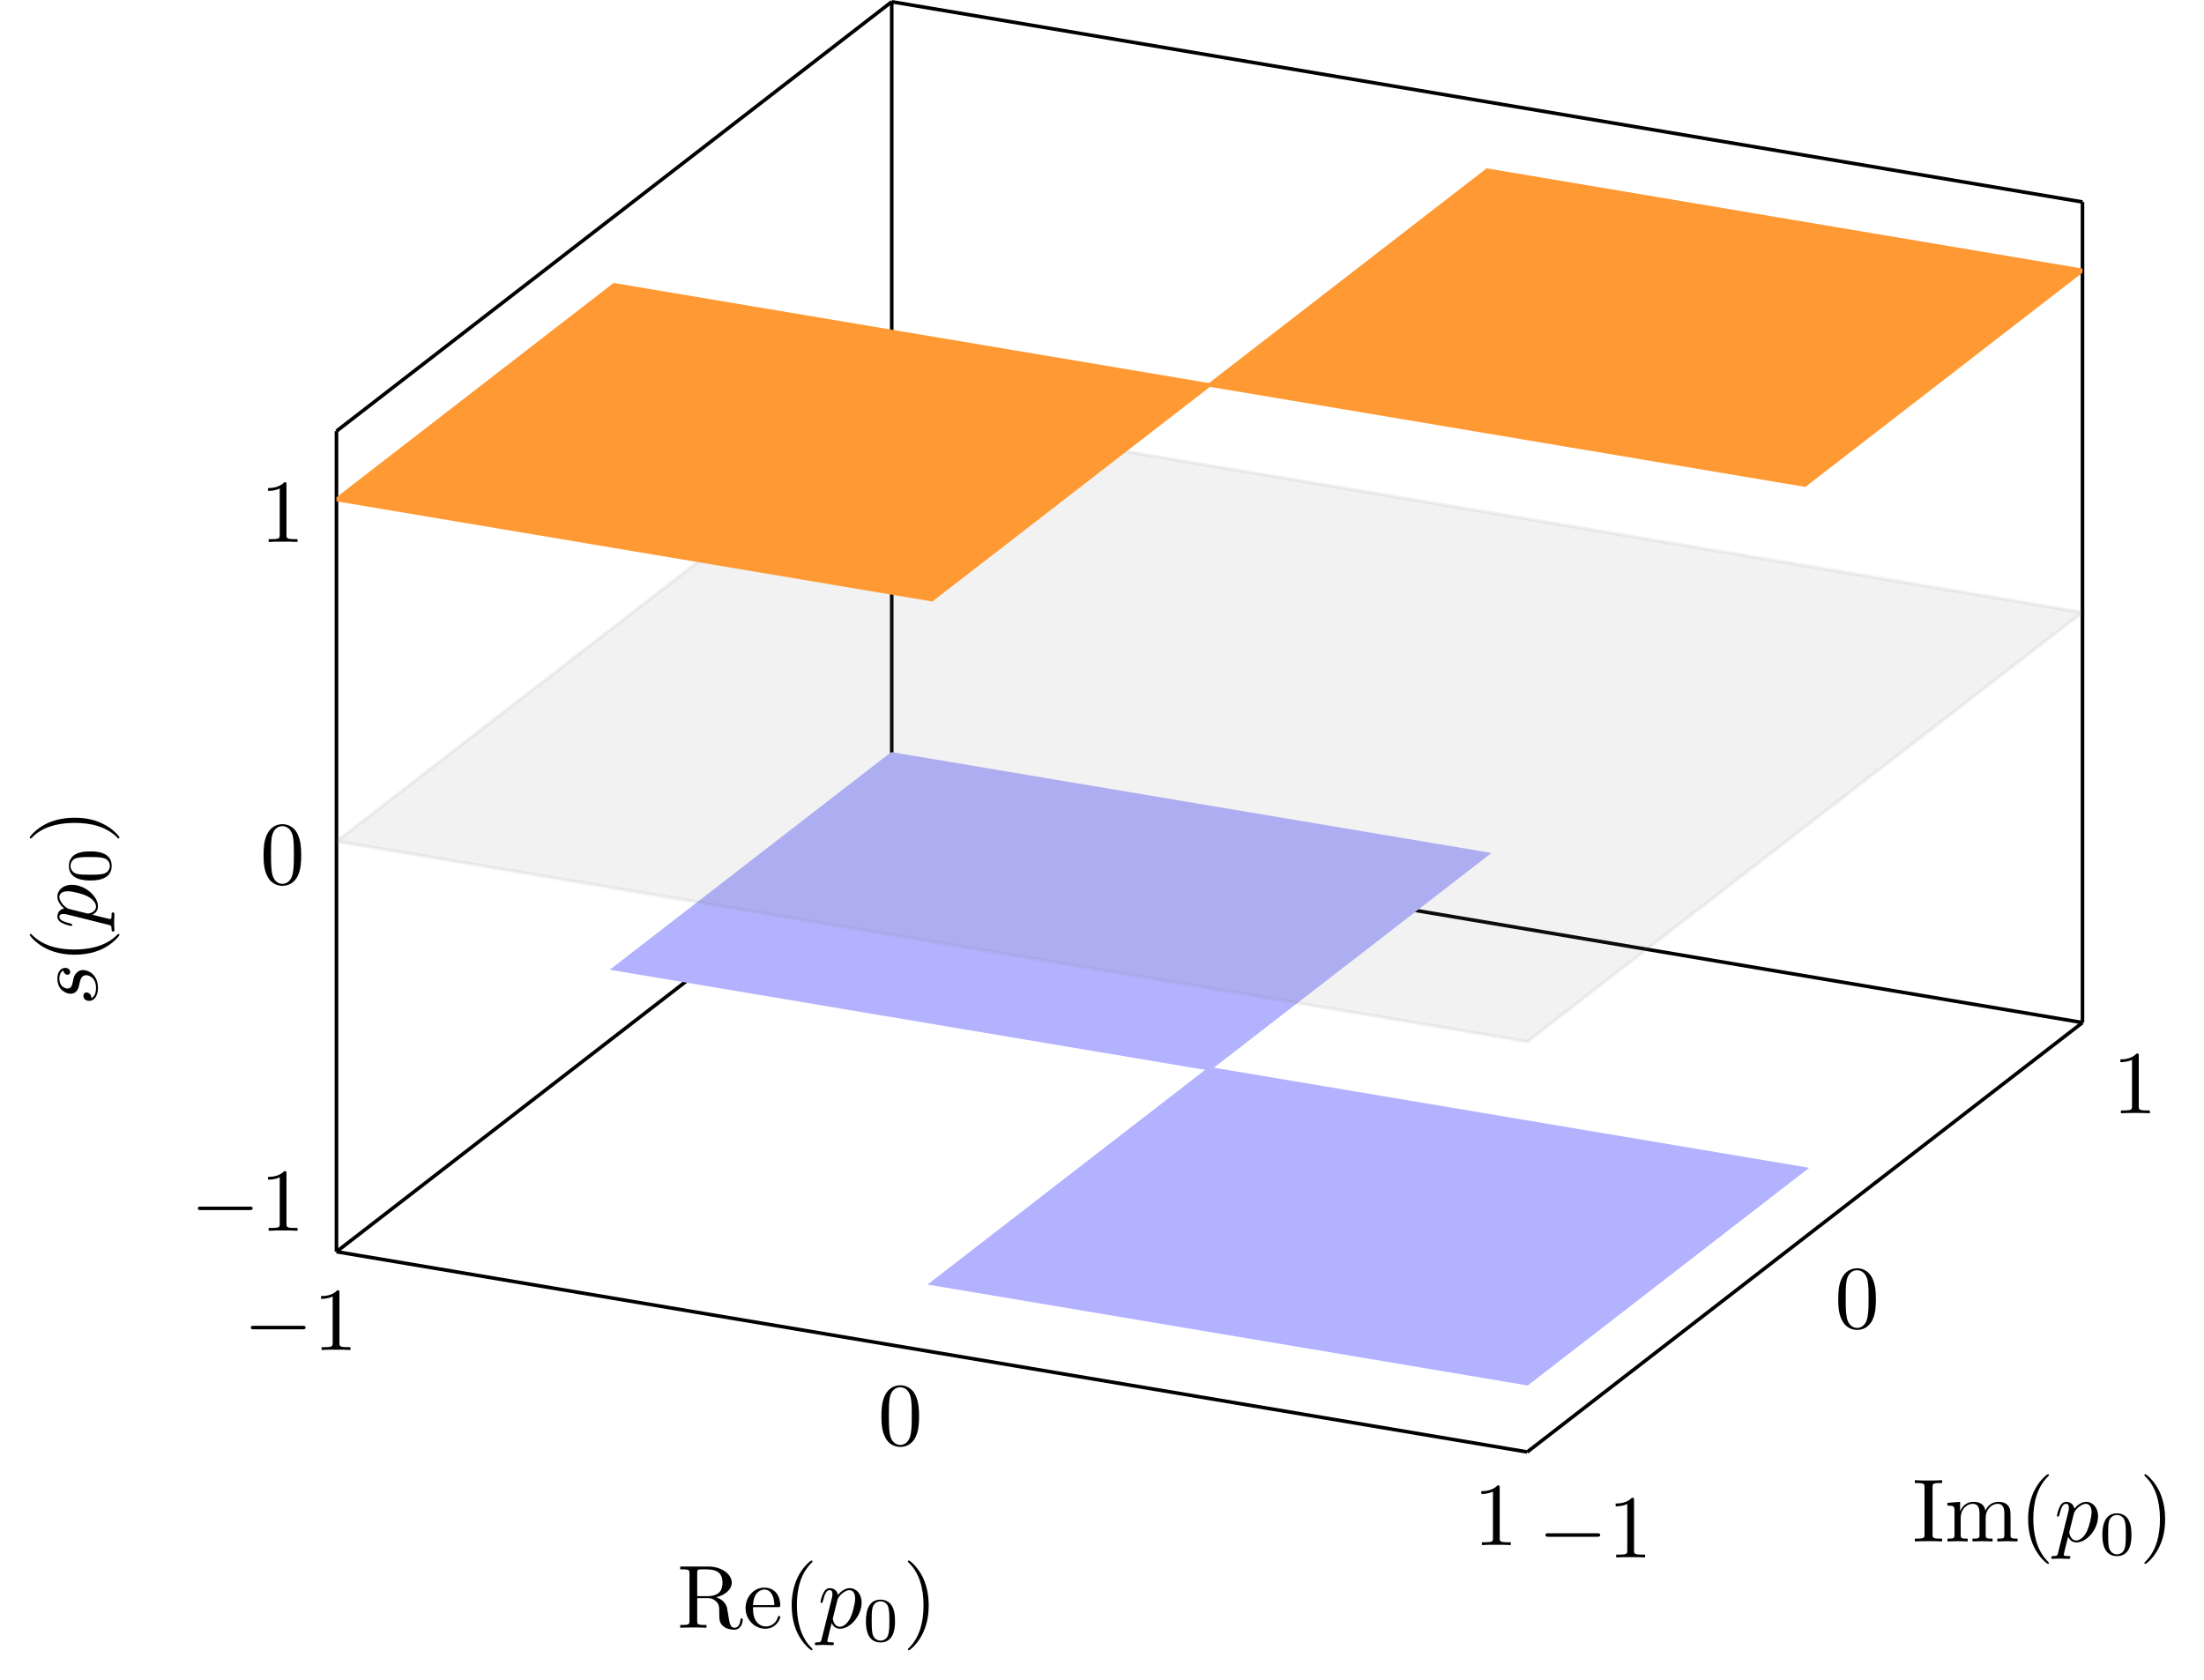
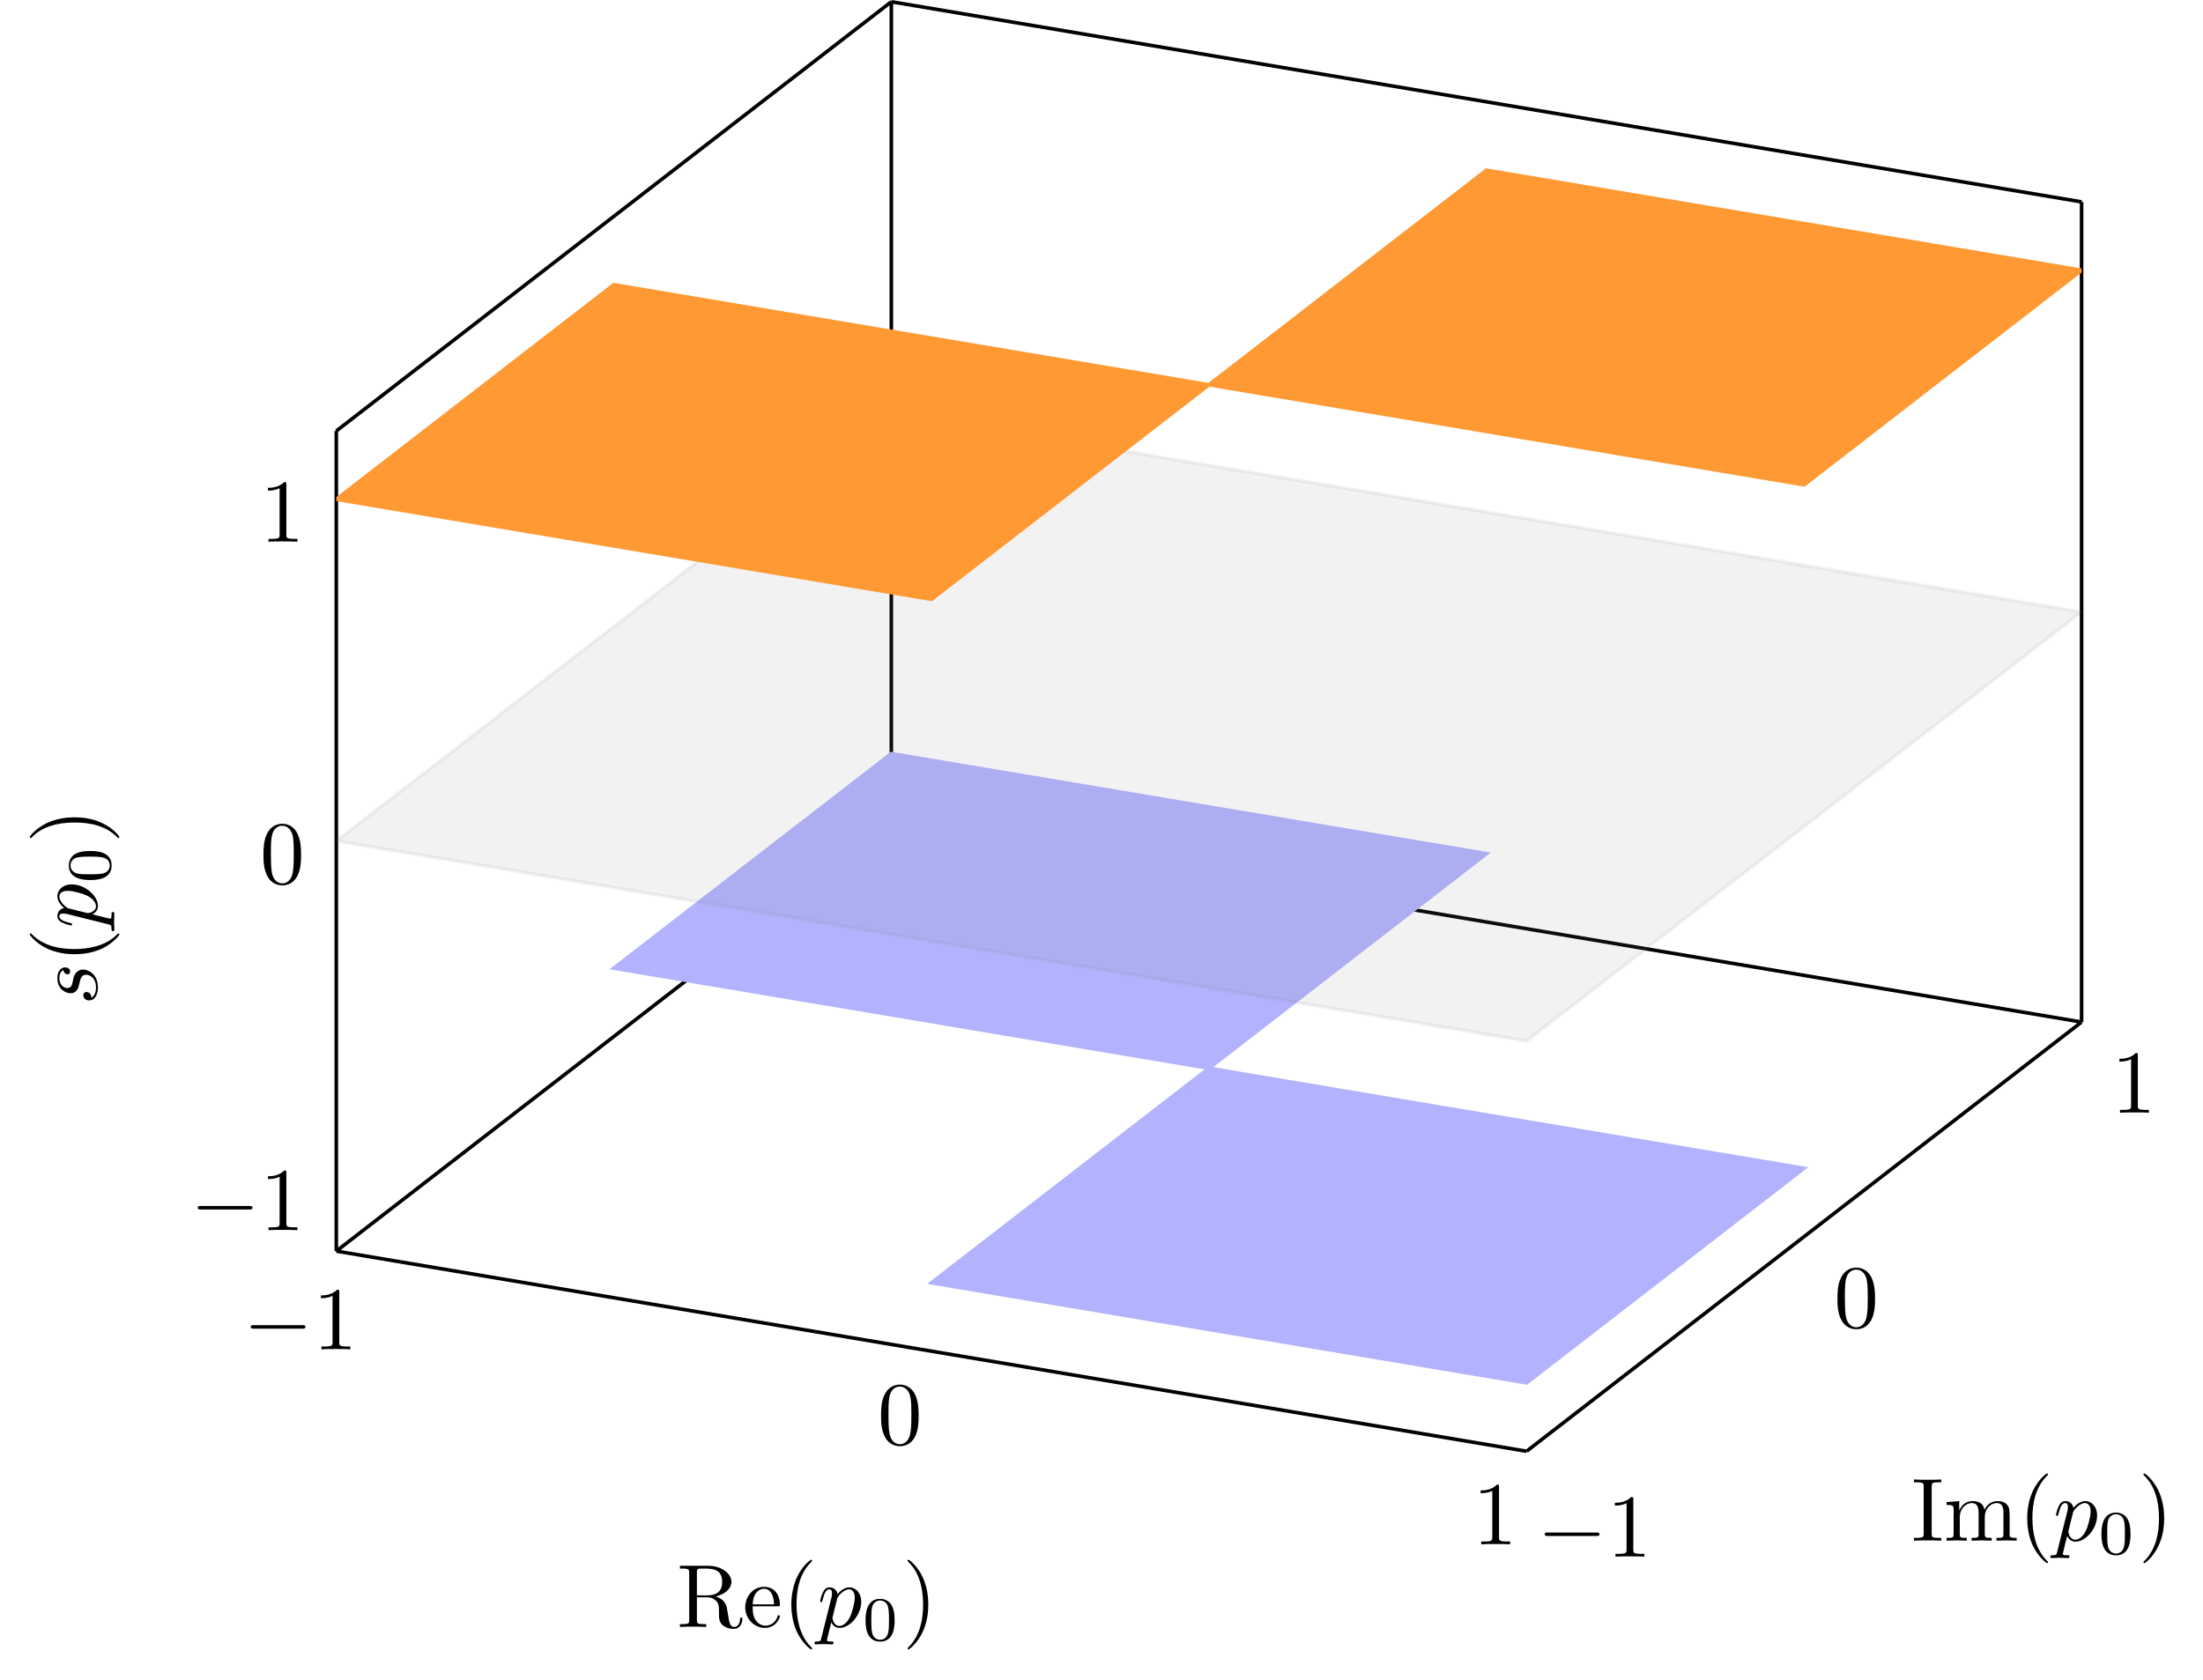
- <svg xmlns="http://www.w3.org/2000/svg" xmlns:xlink="http://www.w3.org/1999/xlink" width="326.973" height="249.28" viewBox="0 0 245.23 186.96">
+ <svg xmlns="http://www.w3.org/2000/svg" xmlns:xlink="http://www.w3.org/1999/xlink" width="326.971" height="249.284" viewBox="0 0 245.228 186.963">
  <defs>
    <clipPath id="d">
-       <path d="M68 83h98v36H68zm0 0" />
+       <path d="M68 83h98v36H68Zm0 0" />
    </clipPath>
    <clipPath id="e">
-       <path d="M231.71 113.8V22.478L99.22.195 37.438 47.98v91.32l132.492 22.286zm0 0" />
+       <path d="M231.71 113.8V22.48L99.22.195l-61.781 47.79v91.32L169.93 161.59Zm0 0" />
    </clipPath>
    <clipPath id="f">
-       <path d="M62 78h110v47H62zm0 0" />
+       <path d="M62 78h110v47H62Zm0 0" />
    </clipPath>
    <clipPath id="g">
-       <path d="M231.71 113.8V22.478L99.22.195 37.438 47.98v91.32l132.492 22.286zm0 0" />
+       <path d="M231.71 113.8V22.48L99.22.195l-61.781 47.79v91.32L169.93 161.59Zm0 0" />
    </clipPath>
    <clipPath id="h">
-       <path d="M103 118h98v36h-98zm0 0" />
+       <path d="M103 118h98v36h-98Zm0 0" />
    </clipPath>
    <clipPath id="i">
-       <path d="M231.71 113.8V22.478L99.22.195 37.438 47.98v91.32l132.492 22.286zm0 0" />
+       <path d="M231.71 113.8V22.48L99.22.195l-61.781 47.79v91.32L169.93 161.59Zm0 0" />
    </clipPath>
    <clipPath id="j">
-       <path d="M98 113h109v47H98zm0 0" />
+       <path d="M98 113h109v47H98Zm0 0" />
    </clipPath>
    <clipPath id="k">
-       <path d="M231.71 113.8V22.478L99.22.195 37.438 47.98v91.32l132.492 22.286zm0 0" />
+       <path d="M231.71 113.8V22.48L99.22.195l-61.781 47.79v91.32L169.93 161.59Zm0 0" />
    </clipPath>
    <clipPath id="l">
-       <path d="M37 45h195v71H37zm0 0" />
+       <path d="M37 45h195v71H37Zm0 0" />
    </clipPath>
    <clipPath id="m">
-       <path d="M231.71 113.8V22.478L99.22.195 37.438 47.98v91.32l132.492 22.286zm0 0" />
+       <path d="M231.71 113.8V22.48L99.22.195l-61.781 47.79v91.32L169.93 161.59Zm0 0" />
    </clipPath>
    <clipPath id="n">
-       <path d="M37 40h195v82H37zm0 0" />
+       <path d="M37 40h195v82H37Zm0 0" />
    </clipPath>
    <clipPath id="o">
-       <path d="M231.71 113.8V22.478L99.22.195 37.438 47.98v91.32l132.492 22.286zm0 0" />
+       <path d="M231.71 113.8V22.48L99.22.195l-61.781 47.79v91.32L169.93 161.59Zm0 0" />
    </clipPath>
    <clipPath id="p">
-       <path d="M134 18h98v36h-98zm0 0" />
+       <path d="M134 18h98v36h-98Zm0 0" />
    </clipPath>
    <clipPath id="q">
-       <path d="M231.71 113.8V22.478L99.22.195 37.438 47.98v91.32l132.492 22.286zm0 0" />
+       <path d="M231.71 113.8V22.48L99.22.195l-61.781 47.79v91.32L169.93 161.59Zm0 0" />
    </clipPath>
    <clipPath id="r">
-       <path d="M128 13h104v47H128zm0 0" />
+       <path d="M128 13h104v47H128Zm0 0" />
    </clipPath>
    <clipPath id="s">
-       <path d="M231.71 113.8V22.478L99.22.195 37.438 47.98v91.32l132.492 22.286zm0 0" />
+       <path d="M231.71 113.8V22.48L99.22.195l-61.781 47.79v91.32L169.93 161.59Zm0 0" />
    </clipPath>
    <clipPath id="t">
-       <path d="M37 31h98v36H37zm0 0" />
+       <path d="M37 31h98v36H37Zm0 0" />
    </clipPath>
    <clipPath id="u">
-       <path d="M231.71 113.8V22.478L99.22.195 37.438 47.98v91.32l132.492 22.286zm0 0" />
+       <path d="M231.71 113.8V22.48L99.22.195l-61.781 47.79v91.32L169.93 161.59Zm0 0" />
    </clipPath>
    <clipPath id="v">
-       <path d="M37 26h104v47H37zm0 0" />
+       <path d="M37 26h104v47H37Zm0 0" />
    </clipPath>
    <clipPath id="w">
-       <path d="M231.71 113.8V22.478L99.22.195 37.438 47.98v91.32l132.492 22.286zm0 0" />
+       <path d="M231.71 113.8V22.48L99.22.195l-61.781 47.79v91.32L169.93 161.59Zm0 0" />
    </clipPath>
    <symbol overflow="visible" id="a">
-       <path d="M6.563-2.297c.171 0 .359 0 .359-.203 0-.188-.188-.188-.36-.188h-5.39c-.172 0-.344 0-.344.188 0 .203.172.203.344.203zm0 0" />
+       <path style="stroke:none" d="M6.563-2.297c.171 0 .359 0 .359-.203 0-.188-.188-.188-.36-.188h-5.39c-.172 0-.344 0-.344.188 0 .203.172.203.344.203Zm0 0" />
    </symbol>
    <symbol overflow="visible" id="b">
-       <path d="M2.938-6.375c0-.25 0-.266-.235-.266C2.078-6 1.203-6 .891-6v.313c.203 0 .78 0 1.296-.266v5.172c0 .36-.03.469-.921.469H.953V0c.344-.031 1.203-.031 1.61-.031.39 0 1.265 0 1.609.031v-.313h-.313c-.906 0-.921-.109-.921-.468zm0 0" />
+       <path style="stroke:none" d="M2.938-6.375c0-.25 0-.266-.235-.266C2.078-6 1.203-6 .891-6v.313c.203 0 .78 0 1.296-.266v5.172c0 .36-.03.469-.921.469H.953V0c.344-.031 1.203-.031 1.61-.031.39 0 1.265 0 1.609.031v-.313h-.313c-.906 0-.921-.109-.921-.468Zm0 0" />
    </symbol>
    <symbol overflow="visible" id="c">
-       <path d="M4.578-3.188c0-.796-.047-1.593-.39-2.328C3.733-6.484 2.905-6.64 2.5-6.64c-.61 0-1.328.266-1.75 1.188-.313.687-.36 1.469-.36 2.266 0 .75.032 1.64.454 2.406a1.83 1.83 0 001.64 1c.532 0 1.297-.203 1.735-1.157.312-.687.36-1.468.36-2.25zM2.484 0c-.39 0-.984-.25-1.156-1.203-.11-.594-.11-1.516-.11-2.11 0-.64 0-1.296.079-1.828.187-1.187.937-1.28 1.187-1.28.329 0 .985.187 1.172 1.171.11.563.11 1.313.11 1.938 0 .75 0 1.421-.11 2.062C3.5-.297 2.937 0 2.484 0zm0 0" />
+       <path style="stroke:none" d="M4.578-3.188c0-.796-.047-1.593-.39-2.328C3.733-6.484 2.905-6.64 2.5-6.64c-.61 0-1.328.266-1.75 1.188-.313.687-.36 1.469-.36 2.266 0 .75.032 1.64.454 2.406a1.83 1.83 0 0 0 1.64 1c.532 0 1.297-.203 1.735-1.157.312-.687.36-1.468.36-2.25ZM2.484 0c-.39 0-.984-.25-1.156-1.203-.11-.594-.11-1.516-.11-2.11 0-.64 0-1.296.079-1.828.187-1.187.937-1.28 1.187-1.28.329 0 .985.187 1.172 1.171.11.563.11 1.313.11 1.938 0 .75 0 1.421-.11 2.062C3.5-.297 2.937 0 2.484 0Zm0 0" />
    </symbol>
    <symbol overflow="visible" id="x">
-       <path d="M2.234-3.516v-2.578c0-.234 0-.36.22-.39.093-.016.39-.016.593-.016.89 0 2 .047 2 1.484 0 .688-.234 1.5-1.703 1.5zm2.11.125c.953-.234 1.734-.843 1.734-1.625 0-.953-1.14-1.796-2.594-1.796H.344v.312h.25c.765 0 .781.11.781.469v5.25c0 .36-.016.469-.781.469h-.25V0c.36-.031 1.078-.031 1.453-.031.39 0 1.11 0 1.469.031v-.313h-.25c-.766 0-.782-.109-.782-.468v-2.516h1.141c.156 0 .578 0 .938.344.375.344.375.656.375 1.328 0 .64 0 1.047.406 1.422.406.36.953.422 1.25.422.781 0 .953-.813.953-1.094 0-.063 0-.172-.125-.172-.11 0-.11.094-.125.156C6.984-.17 6.64 0 6.39 0c-.485 0-.563-.516-.704-1.438l-.14-.796c-.172-.641-.656-.97-1.203-1.157zm0 0" />
+       <path style="stroke:none" d="M2.234-3.516v-2.578c0-.234 0-.36.22-.39.093-.016.39-.016.593-.016.89 0 2 .047 2 1.484 0 .688-.234 1.5-1.703 1.5Zm2.11.125c.953-.234 1.734-.843 1.734-1.625 0-.953-1.14-1.796-2.594-1.796H.344v.312h.25c.765 0 .781.11.781.469v5.25c0 .36-.016.469-.781.469h-.25V0c.36-.031 1.078-.031 1.453-.031.39 0 1.11 0 1.469.031v-.313h-.25c-.766 0-.782-.109-.782-.468v-2.516h1.141c.156 0 .578 0 .938.344.375.344.375.656.375 1.328 0 .64 0 1.047.406 1.422.406.36.953.422 1.25.422.781 0 .953-.813.953-1.094 0-.063 0-.172-.125-.172-.11 0-.11.094-.125.156C6.984-.17 6.64 0 6.39 0c-.485 0-.563-.516-.704-1.438l-.14-.796c-.172-.641-.656-.97-1.203-1.157Zm0 0" />
    </symbol>
    <symbol overflow="visible" id="y">
-       <path d="M1.11-2.516C1.171-4 2.015-4.25 2.36-4.25c1.015 0 1.124 1.344 1.124 1.734zm0 .22h2.78c.22 0 .25 0 .25-.22 0-.984-.546-1.953-1.78-1.953C1.202-4.469.28-3.437.28-2.187.281-.86 1.328.108 2.47.108 3.688.11 4.14-1 4.14-1.187c0-.094-.079-.125-.141-.125-.078 0-.11.062-.125.14C3.531-.14 2.625-.14 2.531-.14c-.5 0-.89-.296-1.125-.671-.297-.47-.297-1.125-.297-1.485zm0 0" />
+       <path style="stroke:none" d="M1.11-2.516C1.171-4 2.015-4.25 2.36-4.25c1.015 0 1.124 1.344 1.124 1.734Zm0 .22h2.78c.22 0 .25 0 .25-.22 0-.984-.546-1.953-1.78-1.953-1.158 0-2.08 1.032-2.08 2.282C.281-.86 1.328.108 2.47.108 3.688.11 4.14-1 4.14-1.187c0-.094-.079-.125-.141-.125-.078 0-.11.062-.125.14C3.531-.14 2.625-.14 2.531-.14c-.5 0-.89-.296-1.125-.671-.297-.47-.297-1.125-.297-1.485Zm0 0" />
    </symbol>
    <symbol overflow="visible" id="z">
-       <path d="M3.297 2.39c0-.03 0-.046-.172-.218C1.891.922 1.562-.968 1.562-2.5c0-1.734.375-3.469 1.61-4.703.125-.125.125-.14.125-.172 0-.078-.031-.11-.094-.11-.11 0-1 .688-1.594 1.954C1.11-4.438.984-3.328.984-2.5c0 .781.11 1.984.657 3.125C2.25 1.844 3.094 2.5 3.203 2.5c.063 0 .094-.031.094-.11zm0 0" />
+       <path style="stroke:none" d="M3.297 2.39c0-.03 0-.046-.172-.218C1.891.922 1.562-.968 1.562-2.5c0-1.734.375-3.469 1.61-4.703.125-.125.125-.14.125-.172 0-.078-.031-.11-.094-.11-.11 0-1 .688-1.594 1.954C1.11-4.438.984-3.328.984-2.5c0 .781.11 1.984.657 3.125C2.25 1.844 3.094 2.5 3.203 2.5c.063 0 .094-.031.094-.11Zm0 0" />
    </symbol>
    <symbol overflow="visible" id="C">
-       <path d="M2.875-2.5c0-.766-.11-1.969-.656-3.11C1.625-6.827.766-7.483.672-7.483a.107.107 0 00-.11.109c0 .031 0 .047.188.234.984.985 1.547 2.563 1.547 4.641 0 1.719-.36 3.469-1.594 4.719-.14.125-.14.14-.14.172 0 .062.046.109.109.109.094 0 1-.688 1.578-1.953.516-1.094.625-2.203.625-3.047zm0 0" />
+       <path style="stroke:none" d="M2.875-2.5c0-.766-.11-1.969-.656-3.11C1.625-6.827.766-7.483.672-7.483a.107.107 0 0 0-.11.109c0 .031 0 .047.188.234.984.985 1.547 2.563 1.547 4.641C2.297-.78 1.937.97.703 2.22c-.14.125-.14.14-.14.172 0 .062.046.109.109.109.094 0 1-.688 1.578-1.953.516-1.094.625-2.203.625-3.047Zm0 0" />
    </symbol>
    <symbol overflow="visible" id="D">
-       <path d="M2.25-6.031c0-.36.016-.469.813-.469h.25v-.313c-.344.032-1.126.032-1.516.032-.375 0-1.172 0-1.516-.032v.313h.25c.797 0 .828.11.828.469v5.25c0 .36-.03.469-.828.469h-.25V0c.344-.031 1.14-.031 1.516-.031.39 0 1.172 0 1.516.031v-.313h-.25c-.797 0-.813-.109-.813-.468zm0 0" />
+       <path style="stroke:none" d="M2.25-6.031c0-.36.016-.469.813-.469h.25v-.313c-.344.032-1.126.032-1.516.032-.375 0-1.172 0-1.516-.032v.313h.25c.797 0 .828.11.828.469v5.25c0 .36-.03.469-.828.469h-.25V0c.344-.031 1.14-.031 1.516-.031.39 0 1.172 0 1.516.031v-.313h-.25c-.797 0-.813-.109-.813-.468Zm0 0" />
    </symbol>
    <symbol overflow="visible" id="E">
-       <path d="M1.094-3.422V-.75c0 .438-.11.438-.782.438V0c.36-.016.86-.031 1.141-.031.25 0 .766.015 1.11.031v-.313c-.672 0-.782 0-.782-.437v-1.844c0-1.031.719-1.594 1.344-1.594.64 0 .75.532.75 1.11V-.75c0 .438-.11.438-.781.438V0c.344-.016.86-.031 1.125-.031.25 0 .781.015 1.11.031v-.313c-.657 0-.766 0-.766-.437v-1.844c0-1.031.703-1.594 1.343-1.594.625 0 .735.532.735 1.11V-.75c0 .438-.11.438-.782.438V0c.344-.016.86-.031 1.125-.031.266 0 .782.015 1.125.031v-.313c-.515 0-.765 0-.78-.296v-1.907c0-.859 0-1.156-.313-1.515-.141-.172-.47-.375-1.047-.375-.828 0-1.282.593-1.438.984-.14-.875-.875-.984-1.328-.984-.734 0-1.203.422-1.484 1.047v-1.047l-1.407.11v.312c.704 0 .782.062.782.562zm0 0" />
+       <path style="stroke:none" d="M1.094-3.422V-.75c0 .438-.11.438-.782.438V0c.36-.016.86-.031 1.141-.031.25 0 .766.015 1.11.031v-.313c-.672 0-.782 0-.782-.437v-1.844c0-1.031.719-1.594 1.344-1.594.64 0 .75.532.75 1.11V-.75c0 .438-.11.438-.781.438V0c.344-.016.86-.031 1.125-.031.25 0 .781.015 1.11.031v-.313c-.657 0-.766 0-.766-.437v-1.844c0-1.031.703-1.594 1.343-1.594.625 0 .735.532.735 1.11V-.75c0 .438-.11.438-.782.438V0c.344-.016.86-.031 1.125-.031.266 0 .782.015 1.125.031v-.313c-.515 0-.765 0-.78-.296v-1.907c0-.859 0-1.156-.313-1.515-.141-.172-.47-.375-1.047-.375-.828 0-1.282.593-1.438.984-.14-.875-.875-.984-1.328-.984-.734 0-1.203.422-1.484 1.047v-1.047l-1.407.11v.312c.704 0 .782.062.782.562Zm0 0" />
    </symbol>
    <symbol overflow="visible" id="A">
-       <path d="M.453 1.219c-.078.343-.11.406-.547.406-.11 0-.218 0-.218.188 0 .078.046.125.124.125.266 0 .563-.032.829-.032.343 0 .671.032 1 .032.046 0 .171 0 .171-.204 0-.109-.093-.109-.234-.109-.5 0-.5-.063-.5-.156 0-.125.422-1.75.484-2 .125.297.407.64.922.64 1.157 0 2.407-1.453 2.407-2.921 0-.938-.579-1.594-1.329-1.594-.5 0-.984.36-1.312.75-.094-.547-.531-.75-.89-.75-.47 0-.657.39-.735.562-.188.344-.313.938-.313.969 0 .11.094.11.11.11.11 0 .11-.016.172-.235.172-.703.375-1.188.734-1.188.172 0 .313.079.313.454 0 .234-.032.343-.079.515zm1.75-4.328c.063-.266.344-.547.516-.704.36-.296.64-.374.812-.374.39 0 .64.343.64.937 0 .594-.327 1.734-.515 2.11-.344.702-.812 1.03-1.187 1.03-.656 0-.781-.828-.781-.89 0-.016 0-.031.03-.156zm0 0" />
+       <path style="stroke:none" d="M.453 1.219c-.078.343-.11.406-.547.406-.11 0-.218 0-.218.188 0 .078.046.125.124.125.266 0 .563-.032.829-.032.343 0 .671.032 1 .032.046 0 .171 0 .171-.204 0-.109-.093-.109-.234-.109-.5 0-.5-.063-.5-.156 0-.125.422-1.75.484-2 .125.297.407.64.922.64 1.157 0 2.407-1.453 2.407-2.921 0-.938-.579-1.594-1.329-1.594-.5 0-.984.36-1.312.75-.094-.547-.531-.75-.89-.75-.47 0-.657.39-.735.562-.188.344-.313.938-.313.969 0 .11.094.11.11.11.11 0 .11-.016.172-.235.172-.703.375-1.188.734-1.188.172 0 .313.079.313.454 0 .234-.032.343-.079.515Zm1.75-4.328c.063-.266.344-.547.516-.704.36-.296.64-.374.812-.374.39 0 .64.343.64.937 0 .594-.327 1.734-.515 2.11-.344.702-.812 1.03-1.187 1.03-.656 0-.781-.828-.781-.89 0-.016 0-.031.03-.156Zm0 0" />
    </symbol>
    <symbol overflow="visible" id="B">
-       <path d="M3.594-2.219c0-.765-.094-1.328-.406-1.812-.22-.313-.657-.594-1.204-.594C.36-4.625.36-2.719.36-2.219c0 .5 0 2.36 1.625 2.36 1.61 0 1.61-1.86 1.61-2.36zM1.984-.063c-.328 0-.75-.187-.89-.75C1-1.219 1-1.796 1-2.313c0-.515 0-1.046.094-1.421.156-.547.593-.704.89-.704.375 0 .735.235.86.641.11.375.125.875.125 1.485 0 .515 0 1.03-.094 1.468-.14.64-.61.781-.89.781zm0 0" />
+       <path style="stroke:none" d="M3.594-2.219c0-.765-.094-1.328-.406-1.812-.22-.313-.657-.594-1.204-.594C.36-4.625.36-2.719.36-2.219c0 .5 0 2.36 1.625 2.36 1.61 0 1.61-1.86 1.61-2.36ZM1.984-.063c-.328 0-.75-.187-.89-.75C1-1.219 1-1.796 1-2.313c0-.515 0-1.046.094-1.421.156-.547.593-.704.89-.704.375 0 .735.235.86.641.11.375.125.875.125 1.485 0 .515 0 1.03-.094 1.468-.14.64-.61.781-.89.781Zm0 0" />
    </symbol>
    <symbol overflow="visible" id="F">
-       <path d="M-3.734-3.89c.015.265.234.468.453.468.14 0 .297-.094.297-.312 0-.22-.172-.454-.563-.454-.453 0-.86.422-.86 1.188 0 1.313 1.016 1.688 1.454 1.688.781 0 .922-.735.984-1.032.11-.515.219-1.031.766-1.031.25 0 1.094.219 1.094 1.422 0 .14 0 .906-.532 1.14a.552.552 0 00-.53-.64c-.22 0-.345.172-.345.375 0 .266.204.562.657.562.562 0 .968-.578.968-1.421 0-1.625-1.203-2.016-1.656-2.016a.97.97 0 00-.719.312c-.28.266-.343.563-.421 1-.079.36-.157.75-.61.75-.281 0-.89-.234-.89-1.109 0-.25.078-.75.453-.89zm0 0" />
+       <path style="stroke:none" d="M-3.734-3.89c.015.265.234.468.453.468.14 0 .297-.094.297-.312 0-.22-.172-.454-.563-.454-.453 0-.86.422-.86 1.188 0 1.313 1.016 1.688 1.454 1.688.781 0 .922-.735.984-1.032.11-.515.219-1.031.766-1.031.25 0 1.094.219 1.094 1.422 0 .14 0 .906-.532 1.14a.552.552 0 0 0-.53-.64c-.22 0-.345.172-.345.375 0 .266.204.562.657.562.562 0 .968-.578.968-1.421 0-1.625-1.203-2.016-1.656-2.016a.97.97 0 0 0-.719.312c-.28.266-.343.563-.421 1-.079.36-.157.75-.61.75-.281 0-.89-.234-.89-1.109 0-.25.078-.75.453-.89Zm0 0" />
    </symbol>
    <symbol overflow="visible" id="H">
-       <path d="M1.219-.453c.343.078.406.11.406.547 0 .11 0 .218.188.218.078 0 .125-.046.125-.124 0-.266-.032-.563-.032-.829 0-.343.032-.671.032-1 0-.046 0-.171-.204-.171-.109 0-.109.093-.109.234 0 .5-.063.5-.156.5-.125 0-1.75-.422-2-.484.297-.125.64-.407.64-.922 0-1.157-1.453-2.407-2.921-2.407-.938 0-1.594.579-1.594 1.329 0 .5.36.984.75 1.312-.547.094-.75.531-.75.89 0 .47.39.657.562.735.344.188.938.313.969.313.11 0 .11-.094.11-.11 0-.11-.016-.11-.235-.172-.703-.172-1.188-.375-1.188-.734 0-.172.079-.313.454-.313.234 0 .343.032.515.079zm-4.328-1.75c-.266-.063-.547-.344-.704-.516-.296-.36-.374-.64-.374-.812 0-.39.343-.64.937-.64.594 0 1.734.327 2.11.515.702.344 1.03.812 1.03 1.187 0 .656-.828.781-.89.781-.016 0-.031 0-.156-.03zm0 0" />
+       <path style="stroke:none" d="M1.219-.453c.343.078.406.11.406.547 0 .11 0 .218.188.218.078 0 .125-.046.125-.124 0-.266-.032-.563-.032-.829 0-.343.032-.671.032-1 0-.046 0-.171-.204-.171-.109 0-.109.093-.109.234 0 .5-.063.5-.156.5-.125 0-1.75-.422-2-.484.297-.125.64-.407.64-.922 0-1.157-1.453-2.407-2.921-2.407-.938 0-1.594.579-1.594 1.329 0 .5.36.984.75 1.312-.547.094-.75.531-.75.89 0 .47.39.657.562.735.344.188.938.313.969.313.11 0 .11-.094.11-.11 0-.11-.016-.11-.235-.172-.703-.172-1.188-.375-1.188-.734 0-.172.079-.313.454-.313.234 0 .343.032.515.079Zm-4.328-1.75c-.266-.063-.547-.344-.704-.516-.296-.36-.374-.64-.374-.812 0-.39.343-.64.937-.64.594 0 1.734.327 2.11.515.702.344 1.03.812 1.03 1.187 0 .656-.828.781-.89.781-.016 0-.031 0-.156-.03Zm0 0" />
    </symbol>
    <symbol overflow="visible" id="G">
-       <path d="M2.39-3.297c-.03 0-.046 0-.218.172C.922-1.891-.968-1.562-2.5-1.562c-1.734 0-3.469-.375-4.703-1.61-.125-.125-.14-.125-.172-.125-.078 0-.11.031-.11.094 0 .11.688 1 1.954 1.594 1.093.5 2.203.625 3.031.625.781 0 1.984-.11 3.125-.657C1.844-2.25 2.5-3.094 2.5-3.203c0-.063-.031-.094-.11-.094zm0 0" />
+       <path style="stroke:none" d="M2.39-3.297c-.03 0-.046 0-.218.172C.922-1.891-.968-1.562-2.5-1.562c-1.734 0-3.469-.375-4.703-1.61-.125-.125-.14-.125-.172-.125-.078 0-.11.031-.11.094 0 .11.688 1 1.954 1.594 1.093.5 2.203.625 3.031.625.781 0 1.984-.11 3.125-.657C1.844-2.25 2.5-3.094 2.5-3.203c0-.063-.031-.094-.11-.094Zm0 0" />
    </symbol>
    <symbol overflow="visible" id="J">
-       <path d="M-2.5-2.875c-.766 0-1.969.11-3.11.656-1.218.594-1.874 1.453-1.874 1.547 0 .063.046.11.109.11.031 0 .047 0 .234-.188.985-.984 2.563-1.547 4.641-1.547 1.719 0 3.469.36 4.719 1.594.125.14.14.14.172.14.062 0 .109-.046.109-.109 0-.094-.688-1-1.953-1.578-1.094-.516-2.203-.625-3.047-.625zm0 0" />
+       <path style="stroke:none" d="M-2.5-2.875c-.766 0-1.969.11-3.11.656-1.218.594-1.874 1.453-1.874 1.547 0 .063.046.11.109.11.031 0 .047 0 .234-.188.985-.984 2.563-1.547 4.641-1.547 1.719 0 3.469.36 4.719 1.594.125.14.14.14.172.14A.106.106 0 0 0 2.5-.672c0-.094-.688-1-1.953-1.578-1.094-.516-2.203-.625-3.047-.625Zm0 0" />
    </symbol>
    <symbol overflow="visible" id="I">
-       <path d="M-2.219-3.594c-.765 0-1.328.094-1.812.406-.313.22-.594.657-.594 1.204C-4.625-.36-2.719-.36-2.219-.36c.5 0 2.36 0 2.36-1.625 0-1.61-1.86-1.61-2.36-1.61zm2.156 1.61c0 .328-.187.75-.75.89C-1.219-1-1.796-1-2.313-1c-.515 0-1.046 0-1.421-.094-.547-.156-.704-.593-.704-.89 0-.375.235-.735.641-.86.375-.11.875-.125 1.485-.125.515 0 1.03 0 1.468.094.64.14.781.61.781.89zm0 0" />
+       <path style="stroke:none" d="M-2.219-3.594c-.765 0-1.328.094-1.812.406-.313.22-.594.657-.594 1.204C-4.625-.36-2.719-.36-2.219-.36c.5 0 2.36 0 2.36-1.625 0-1.61-1.86-1.61-2.36-1.61Zm2.156 1.61c0 .328-.187.75-.75.89C-1.219-1-1.796-1-2.313-1c-.515 0-1.046 0-1.421-.094-.547-.156-.704-.593-.704-.89 0-.375.235-.735.641-.86.375-.11.875-.125 1.485-.125.515 0 1.03 0 1.468.094.64.14.781.61.781.89Zm0 0" />
    </symbol>
  </defs>
-   <path d="M37.438 139.3h0m66.246 11.145h0m66.246 11.14h0m-70.711-70.07h0m66.246 11.141h0m66.246 11.145h0M37.438 139.3h0m30.89-23.89h0m30.89-23.894h0m70.712 70.07h0m30.89-23.895h0m30.89-23.89h0" fill="none" stroke-width=".199" stroke="gray" stroke-miterlimit="10" />
-   <path d="M37.438 139.3l132.492 22.286M99.219 91.516L231.71 113.8M37.438 139.3l61.78-47.784M169.93 161.586l61.78-47.785" fill="none" stroke-width=".399" stroke="#000" stroke-miterlimit="10" />
-   <use xlink:href="#a" x="27.08" y="150.234" />
-   <use xlink:href="#b" x="34.829" y="150.234" />
-   <use xlink:href="#c" x="97.683" y="160.805" />
-   <use xlink:href="#b" x="163.928" y="171.946" />
-   <use xlink:href="#a" x="171.125" y="173.322" />
-   <use xlink:href="#b" x="178.874" y="173.322" />
-   <use xlink:href="#c" x="204.145" y="147.782" />
-   <use xlink:href="#b" x="235.035" y="123.889" />
-   <path d="M99.219.195h0m66.246 11.14h0m66.246 11.142h0M37.438 47.98h0m30.89-23.894h0M99.218.196h0" fill="none" stroke-width=".199" stroke="gray" stroke-miterlimit="10" />
-   <path d="M99.219.195L231.71 22.477M37.438 47.98L99.218.195" fill="none" stroke-width=".399" stroke="#000" stroke-miterlimit="10" />
-   <path d="M37.438 139.3h0m30.89-23.89h0m30.89-23.894h0M37.439 47.98h0m30.89-23.894h0M99.218.196h0M37.438 131.691h0m0-38.05h0m0-38.051h0m61.78 28.316h0m0-38.05h0m0-38.051h0" fill="none" stroke-width=".199" stroke="gray" stroke-miterlimit="10" />
-   <path d="M37.438 139.3V47.98M99.219 91.516V.196" fill="none" stroke-width=".399" stroke="#000" stroke-miterlimit="10" />
-   <use xlink:href="#a" x="21.188" y="136.967" />
-   <use xlink:href="#b" x="28.937" y="136.967" />
-   <use xlink:href="#c" x="28.936" y="98.36" />
-   <use xlink:href="#b" x="28.936" y="60.31" />
-   <path d="M169.93 161.586h0m30.89-23.895h0m30.89-23.89h0M231.71 106.188h0m0-38.047h0m0-38.051h0" fill="none" stroke-width=".199" stroke="gray" stroke-miterlimit="10" />
-   <path d="M231.71 113.8V22.478" fill="none" stroke-width=".399" stroke="#000" stroke-miterlimit="10" />
-   <path d="M37.438 139.3h0m66.246 11.145h0m66.246 11.14h0M37.438 131.691h0m0-38.05h0m0-38.051h0M99.219 91.516h0m66.246 11.14h0m66.246 11.145h0M99.219.195h0m66.246 11.14h0m66.246 11.142h0M99.219 83.906h0m0-38.05h0m0-38.051h0m132.492 98.383h0m0-38.047h0m0-38.051h0" fill="none" stroke-width=".199" stroke="gray" stroke-miterlimit="10" />
+   <path style="fill:none;stroke-width:.399;stroke-linecap:butt;stroke-linejoin:miter;stroke:#000;stroke-opacity:1;stroke-miterlimit:10" d="m0-7.61 132.493-22.285m-70.711 70.07 132.492-22.28M0-7.61l61.782 47.785m70.711-70.07 61.78 47.79" transform="matrix(1 0 0 -1 37.437 131.695)" />
+   <use xlink:href="#a" x="27.08" y="150.237" style="fill:#000;fill-opacity:1" />
+   <use xlink:href="#b" x="34.829" y="150.237" style="fill:#000;fill-opacity:1" />
+   <use xlink:href="#c" x="97.683" y="160.808" style="fill:#000;fill-opacity:1" />
+   <use xlink:href="#b" x="163.928" y="171.949" style="fill:#000;fill-opacity:1" />
+   <use xlink:href="#a" x="171.125" y="173.325" style="fill:#000;fill-opacity:1" />
+   <use xlink:href="#b" x="178.874" y="173.325" style="fill:#000;fill-opacity:1" />
+   <use xlink:href="#c" x="204.145" y="147.785" style="fill:#000;fill-opacity:1" />
+   <use xlink:href="#b" x="235.035" y="123.892" style="fill:#000;fill-opacity:1" />
+   <path style="fill:none;stroke-width:.399;stroke-linecap:butt;stroke-linejoin:miter;stroke:#000;stroke-opacity:1;stroke-miterlimit:10" d="m61.782 131.5 132.492-22.285M0 83.71l61.782 47.79M0-7.61v91.32m61.782-43.535V131.5" transform="matrix(1 0 0 -1 37.437 131.695)" />
+   <use xlink:href="#a" x="21.188" y="136.97" style="fill:#000;fill-opacity:1" />
+   <use xlink:href="#b" x="28.937" y="136.97" style="fill:#000;fill-opacity:1" />
+   <use xlink:href="#c" x="28.936" y="98.363" style="fill:#000;fill-opacity:1" />
+   <use xlink:href="#b" x="28.936" y="60.313" style="fill:#000;fill-opacity:1" />
+   <path style="fill:none;stroke-width:.399;stroke-linecap:butt;stroke-linejoin:miter;stroke:#000;stroke-opacity:1;stroke-miterlimit:10" d="M194.274 17.894v91.32" transform="matrix(1 0 0 -1 37.437 131.695)" />
  <g clip-path="url(#d)">
    <g clip-path="url(#e)">
-       <path d="M99.219 83.906l66.246 11.14-30.89 23.895-66.247-11.14zm0 0" fill="#b2b2ff" />
+       <path style="stroke:none;fill-rule:nonzero;fill:#b2b2ff;fill-opacity:1" d="m99.219 83.91 66.246 11.14-30.89 23.895-66.247-11.144Zm0 0" />
    </g>
  </g>
  <g clip-path="url(#f)">
    <g clip-path="url(#g)">
-       <path d="M99.219 83.906l66.246 11.14-30.89 23.895-66.247-11.14zm0 0" fill="none" stroke-width=".399" stroke="#b2b2ff" stroke-miterlimit="10" />
+       <path style="fill:none;stroke-width:.399;stroke-linecap:butt;stroke-linejoin:miter;stroke:#b2b2ff;stroke-opacity:1;stroke-miterlimit:10" d="m61.782 47.785 66.246-11.14-30.89-23.895L30.89 23.894Zm0 0" transform="matrix(1 0 0 -1 37.437 131.695)" />
    </g>
  </g>
  <g clip-path="url(#h)">
    <g clip-path="url(#i)">
-       <path d="M200.82 130.082l-66.246-11.14-30.89 23.89 66.246 11.145zm0 0" fill="#b2b2ff" />
+       <path style="stroke:none;fill-rule:nonzero;fill:#b2b2ff;fill-opacity:1" d="m200.82 130.086-66.246-11.14-30.89 23.89 66.246 11.14Zm0 0" />
    </g>
  </g>
  <g clip-path="url(#j)">
    <g clip-path="url(#k)">
-       <path d="M200.82 130.082l-66.246-11.14-30.89 23.89 66.246 11.145zm0 0" fill="none" stroke-width=".399" stroke="#b2b2ff" stroke-miterlimit="10" />
+       <path style="fill:none;stroke-width:.399;stroke-linecap:butt;stroke-linejoin:miter;stroke:#b2b2ff;stroke-opacity:1;stroke-miterlimit:10" d="M163.383 1.61 97.137 12.75l-30.89-23.89 66.246-11.142Zm0 0" transform="matrix(1 0 0 -1 37.437 131.695)" />
    </g>
  </g>
  <g clip-path="url(#l)">
    <g clip-path="url(#m)">
-       <path d="M99.219 45.855L231.71 68.141l-61.781 47.785L37.437 93.64zm0 0" fill="gray" fill-opacity=".1" />
+       <path style="stroke:none;fill-rule:nonzero;fill:gray;fill-opacity:.1" d="M99.219 45.86 231.71 68.14l-61.781 47.786L37.437 93.645Zm0 0" />
    </g>
  </g>
  <g clip-path="url(#n)">
    <g clip-path="url(#o)">
-       <path d="M99.219 45.855L231.71 68.141l-61.781 47.785L37.437 93.64zm0 0" fill="none" stroke-width=".399" stroke="gray" stroke-opacity=".1" stroke-miterlimit="10" />
+       <path style="fill:none;stroke-width:.399;stroke-linecap:butt;stroke-linejoin:miter;stroke:gray;stroke-opacity:.1;stroke-miterlimit:10" d="m61.782 85.836 132.492-22.282-61.781-47.785L0 38.05Zm0 0" transform="matrix(1 0 0 -1 37.437 131.695)" />
    </g>
  </g>
  <g clip-path="url(#p)">
    <g clip-path="url(#q)">
-       <path d="M165.465 18.945L231.71 30.09l-30.89 23.89-66.247-11.14zm0 0" fill="#f93" />
+       <path style="stroke:none;fill-rule:nonzero;fill:#f93;fill-opacity:1" d="m165.465 18.95 66.246 11.14-30.89 23.894-66.247-11.14Zm0 0" />
    </g>
  </g>
  <g clip-path="url(#r)">
    <g clip-path="url(#s)">
-       <path d="M165.465 18.945L231.71 30.09l-30.89 23.89-66.247-11.14zm0 0" fill="none" stroke-width=".399" stroke="#f93" stroke-miterlimit="10" />
+       <path style="fill:none;stroke-width:.399;stroke-linecap:butt;stroke-linejoin:miter;stroke:#f93;stroke-opacity:1;stroke-miterlimit:10" d="m128.028 112.746 66.246-11.14-30.89-23.895-66.247 11.14Zm0 0" transform="matrix(1 0 0 -1 37.437 131.695)" />
    </g>
  </g>
  <g clip-path="url(#t)">
    <g clip-path="url(#u)">
-       <path d="M134.574 42.84L68.328 31.7l-30.89 23.89 66.246 11.14zm0 0" fill="#f93" />
+       <path style="stroke:none;fill-rule:nonzero;fill:#f93;fill-opacity:1" d="M134.574 42.844 68.328 31.699l-30.89 23.895 66.246 11.14Zm0 0" />
    </g>
  </g>
  <g clip-path="url(#v)">
    <g clip-path="url(#w)">
-       <path d="M134.574 42.84L68.328 31.7l-30.89 23.89 66.246 11.14zm0 0" fill="none" stroke-width=".399" stroke="#f93" stroke-miterlimit="10" />
+       <path style="fill:none;stroke-width:.399;stroke-linecap:butt;stroke-linejoin:miter;stroke:#f93;stroke-opacity:1;stroke-miterlimit:10" d="M97.137 88.851 30.891 99.996.001 76.1l66.246-11.14Zm0 0" transform="matrix(1 0 0 -1 37.437 131.695)" />
    </g>
  </g>
-   <use xlink:href="#x" x="75.342" y="181.149" />
-   <use xlink:href="#y" x="82.676" y="181.149" />
-   <use xlink:href="#z" x="87.103" y="181.149" />
-   <use xlink:href="#A" x="90.978" y="181.149" />
-   <use xlink:href="#B" x="95.99" y="182.643" />
-   <use xlink:href="#C" x="100.46" y="181.149" />
-   <use xlink:href="#D" x="212.777" y="171.543" />
-   <use xlink:href="#E" x="216.375" y="171.543" />
-   <use xlink:href="#z" x="224.676" y="171.543" />
-   <use xlink:href="#A" x="228.551" y="171.543" />
-   <use xlink:href="#B" x="233.564" y="173.038" />
-   <use xlink:href="#C" x="238.033" y="171.543" />
-   <use xlink:href="#F" x="10.792" y="111.902" />
-   <use xlink:href="#G" x="10.792" y="107.232" />
-   <use xlink:href="#H" x="10.792" y="103.357" />
-   <use xlink:href="#I" x="12.286" y="98.345" />
-   <use xlink:href="#J" x="10.792" y="93.875" />
+   <g style="fill:#000;fill-opacity:1">
+     <use xlink:href="#x" x="75.342" y="181.152" />
+     <use xlink:href="#y" x="82.675" y="181.152" />
+     <use xlink:href="#z" x="87.103" y="181.152" />
+   </g>
+   <use xlink:href="#A" x="90.978" y="181.152" style="fill:#000;fill-opacity:1" />
+   <use xlink:href="#B" x="95.99" y="182.646" style="fill:#000;fill-opacity:1" />
+   <use xlink:href="#C" x="100.46" y="181.152" style="fill:#000;fill-opacity:1" />
+   <g style="fill:#000;fill-opacity:1">
+     <use xlink:href="#D" x="212.777" y="171.546" />
+     <use xlink:href="#E" x="216.374" y="171.546" />
+     <use xlink:href="#z" x="224.676" y="171.546" />
+   </g>
+   <use xlink:href="#A" x="228.551" y="171.546" style="fill:#000;fill-opacity:1" />
+   <use xlink:href="#B" x="233.564" y="173.041" style="fill:#000;fill-opacity:1" />
+   <use xlink:href="#C" x="238.033" y="171.546" style="fill:#000;fill-opacity:1" />
+   <use xlink:href="#F" x="10.792" y="111.905" style="fill:#000;fill-opacity:1" />
+   <use xlink:href="#G" x="10.792" y="107.235" style="fill:#000;fill-opacity:1" />
+   <use xlink:href="#H" x="10.792" y="103.36" style="fill:#000;fill-opacity:1" />
+   <use xlink:href="#I" x="12.286" y="98.348" style="fill:#000;fill-opacity:1" />
+   <use xlink:href="#J" x="10.792" y="93.878" style="fill:#000;fill-opacity:1" />
</svg>
